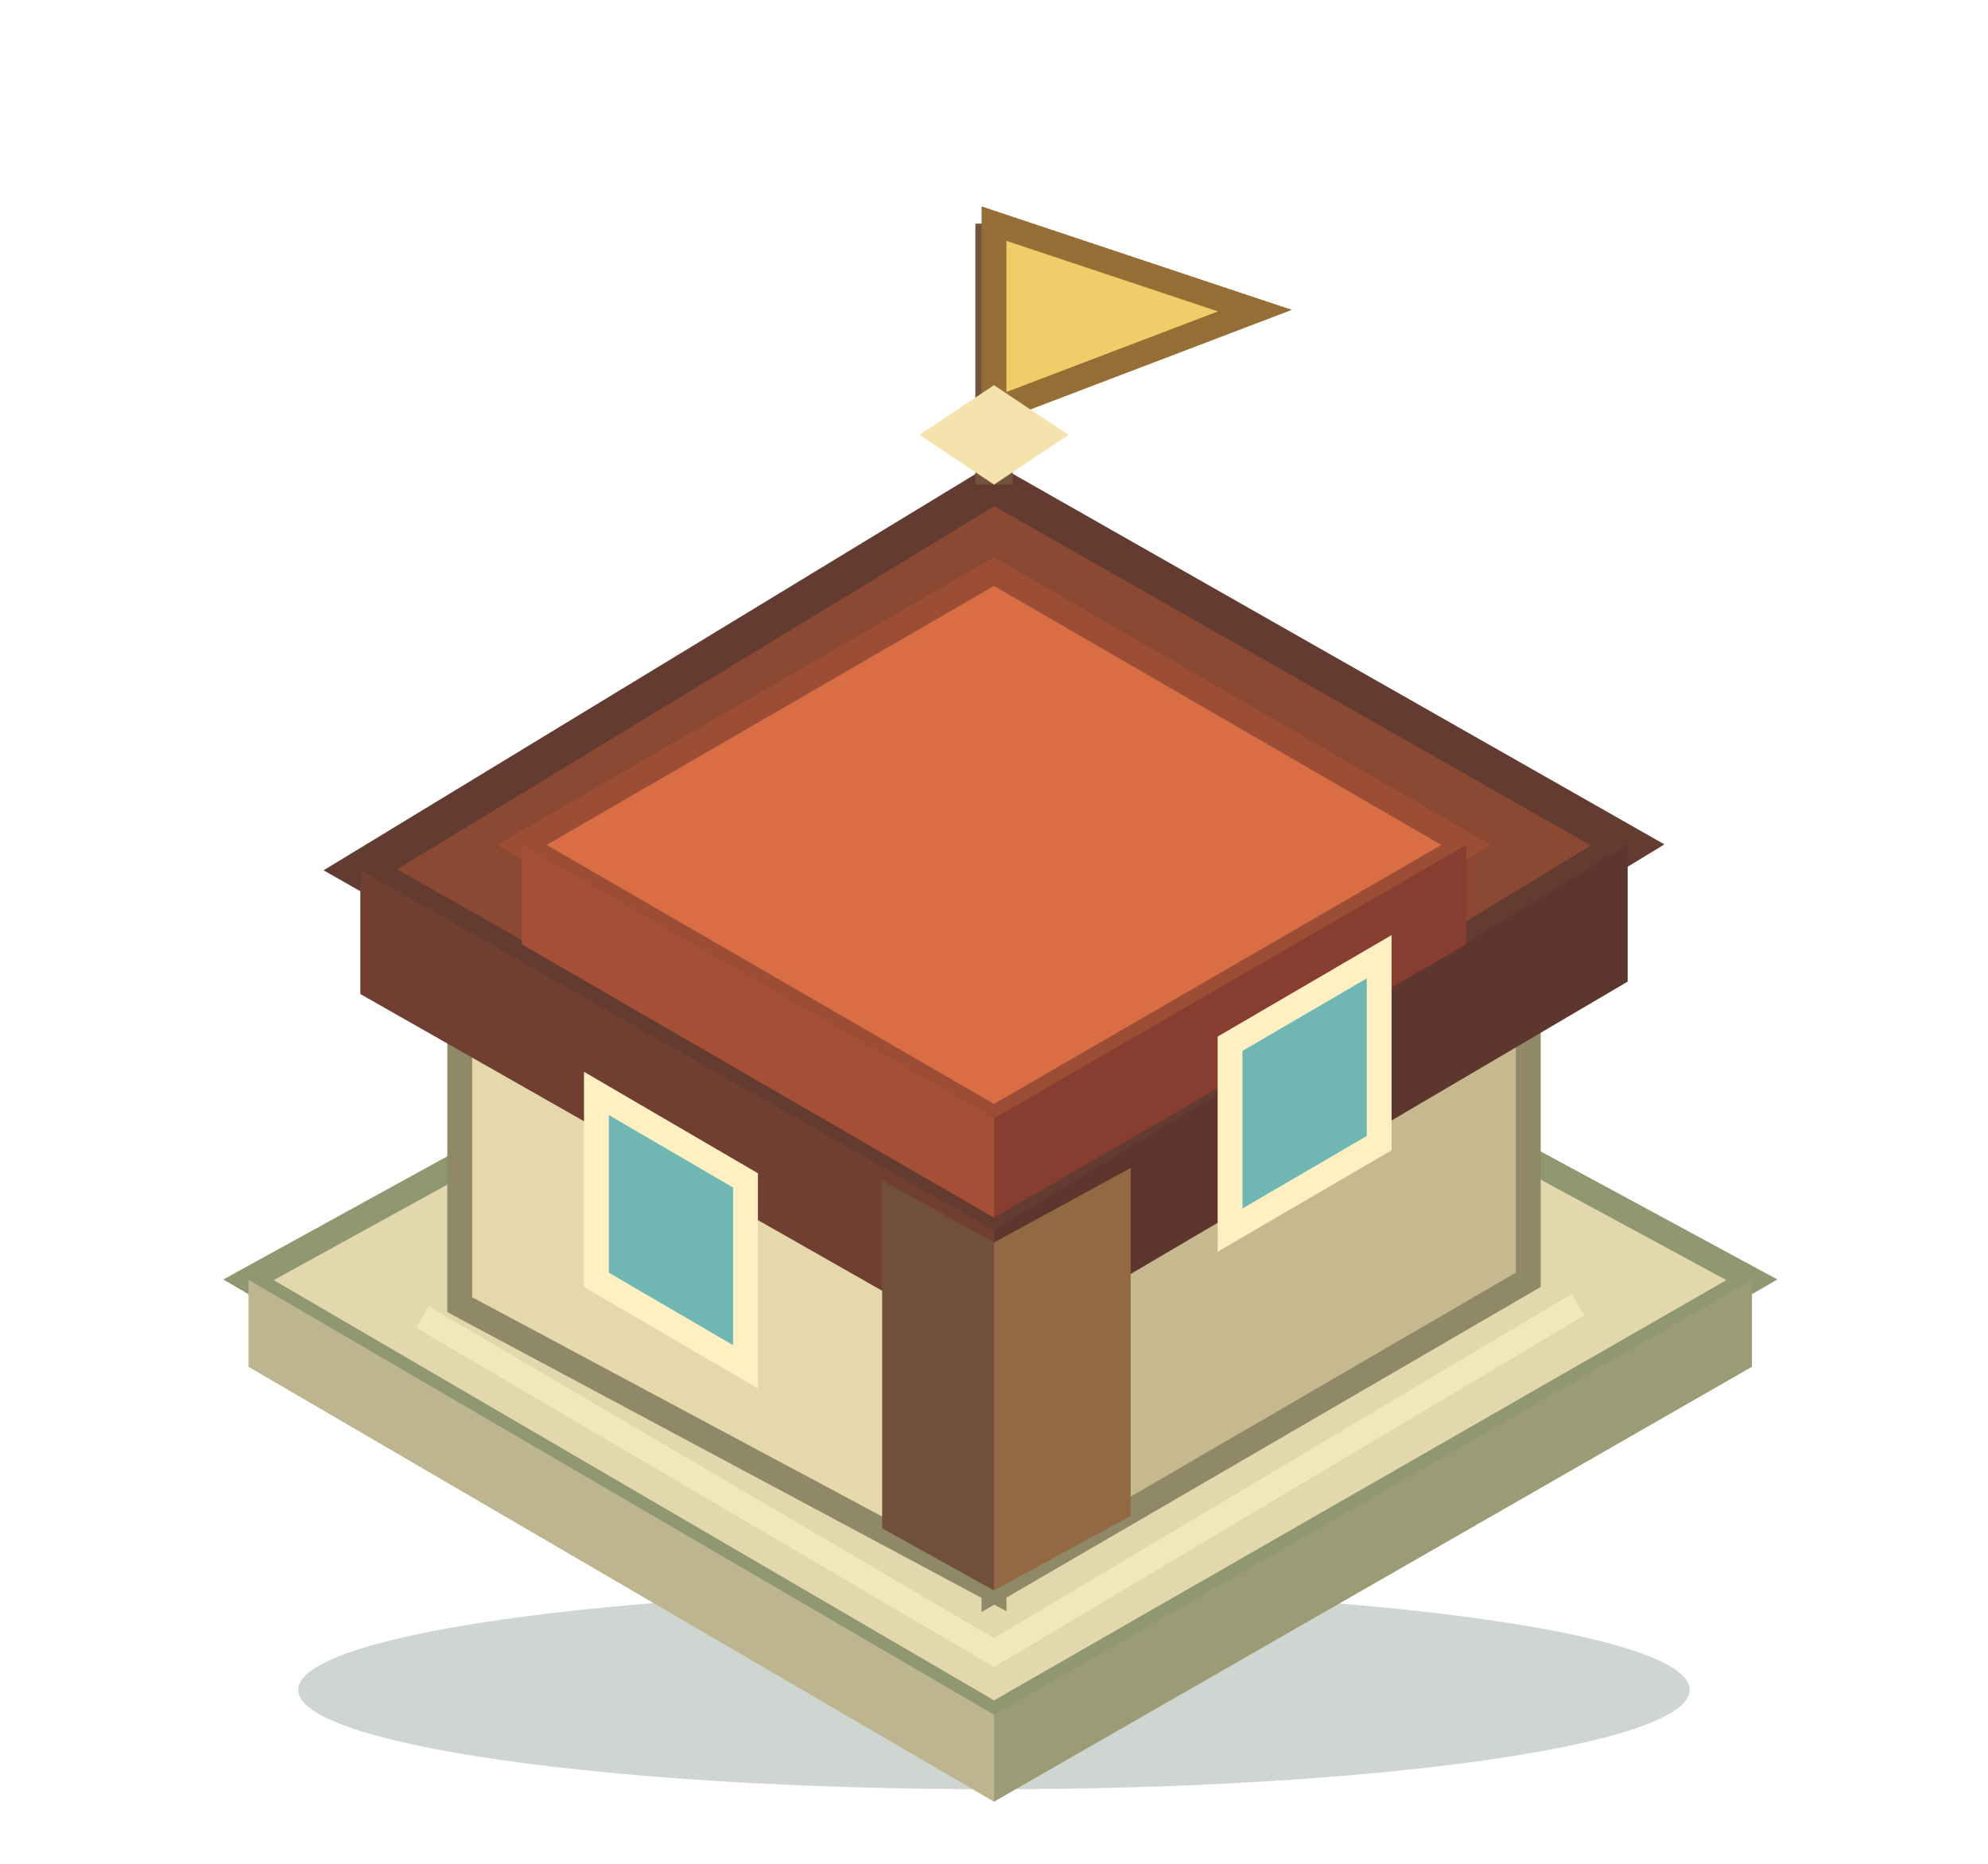
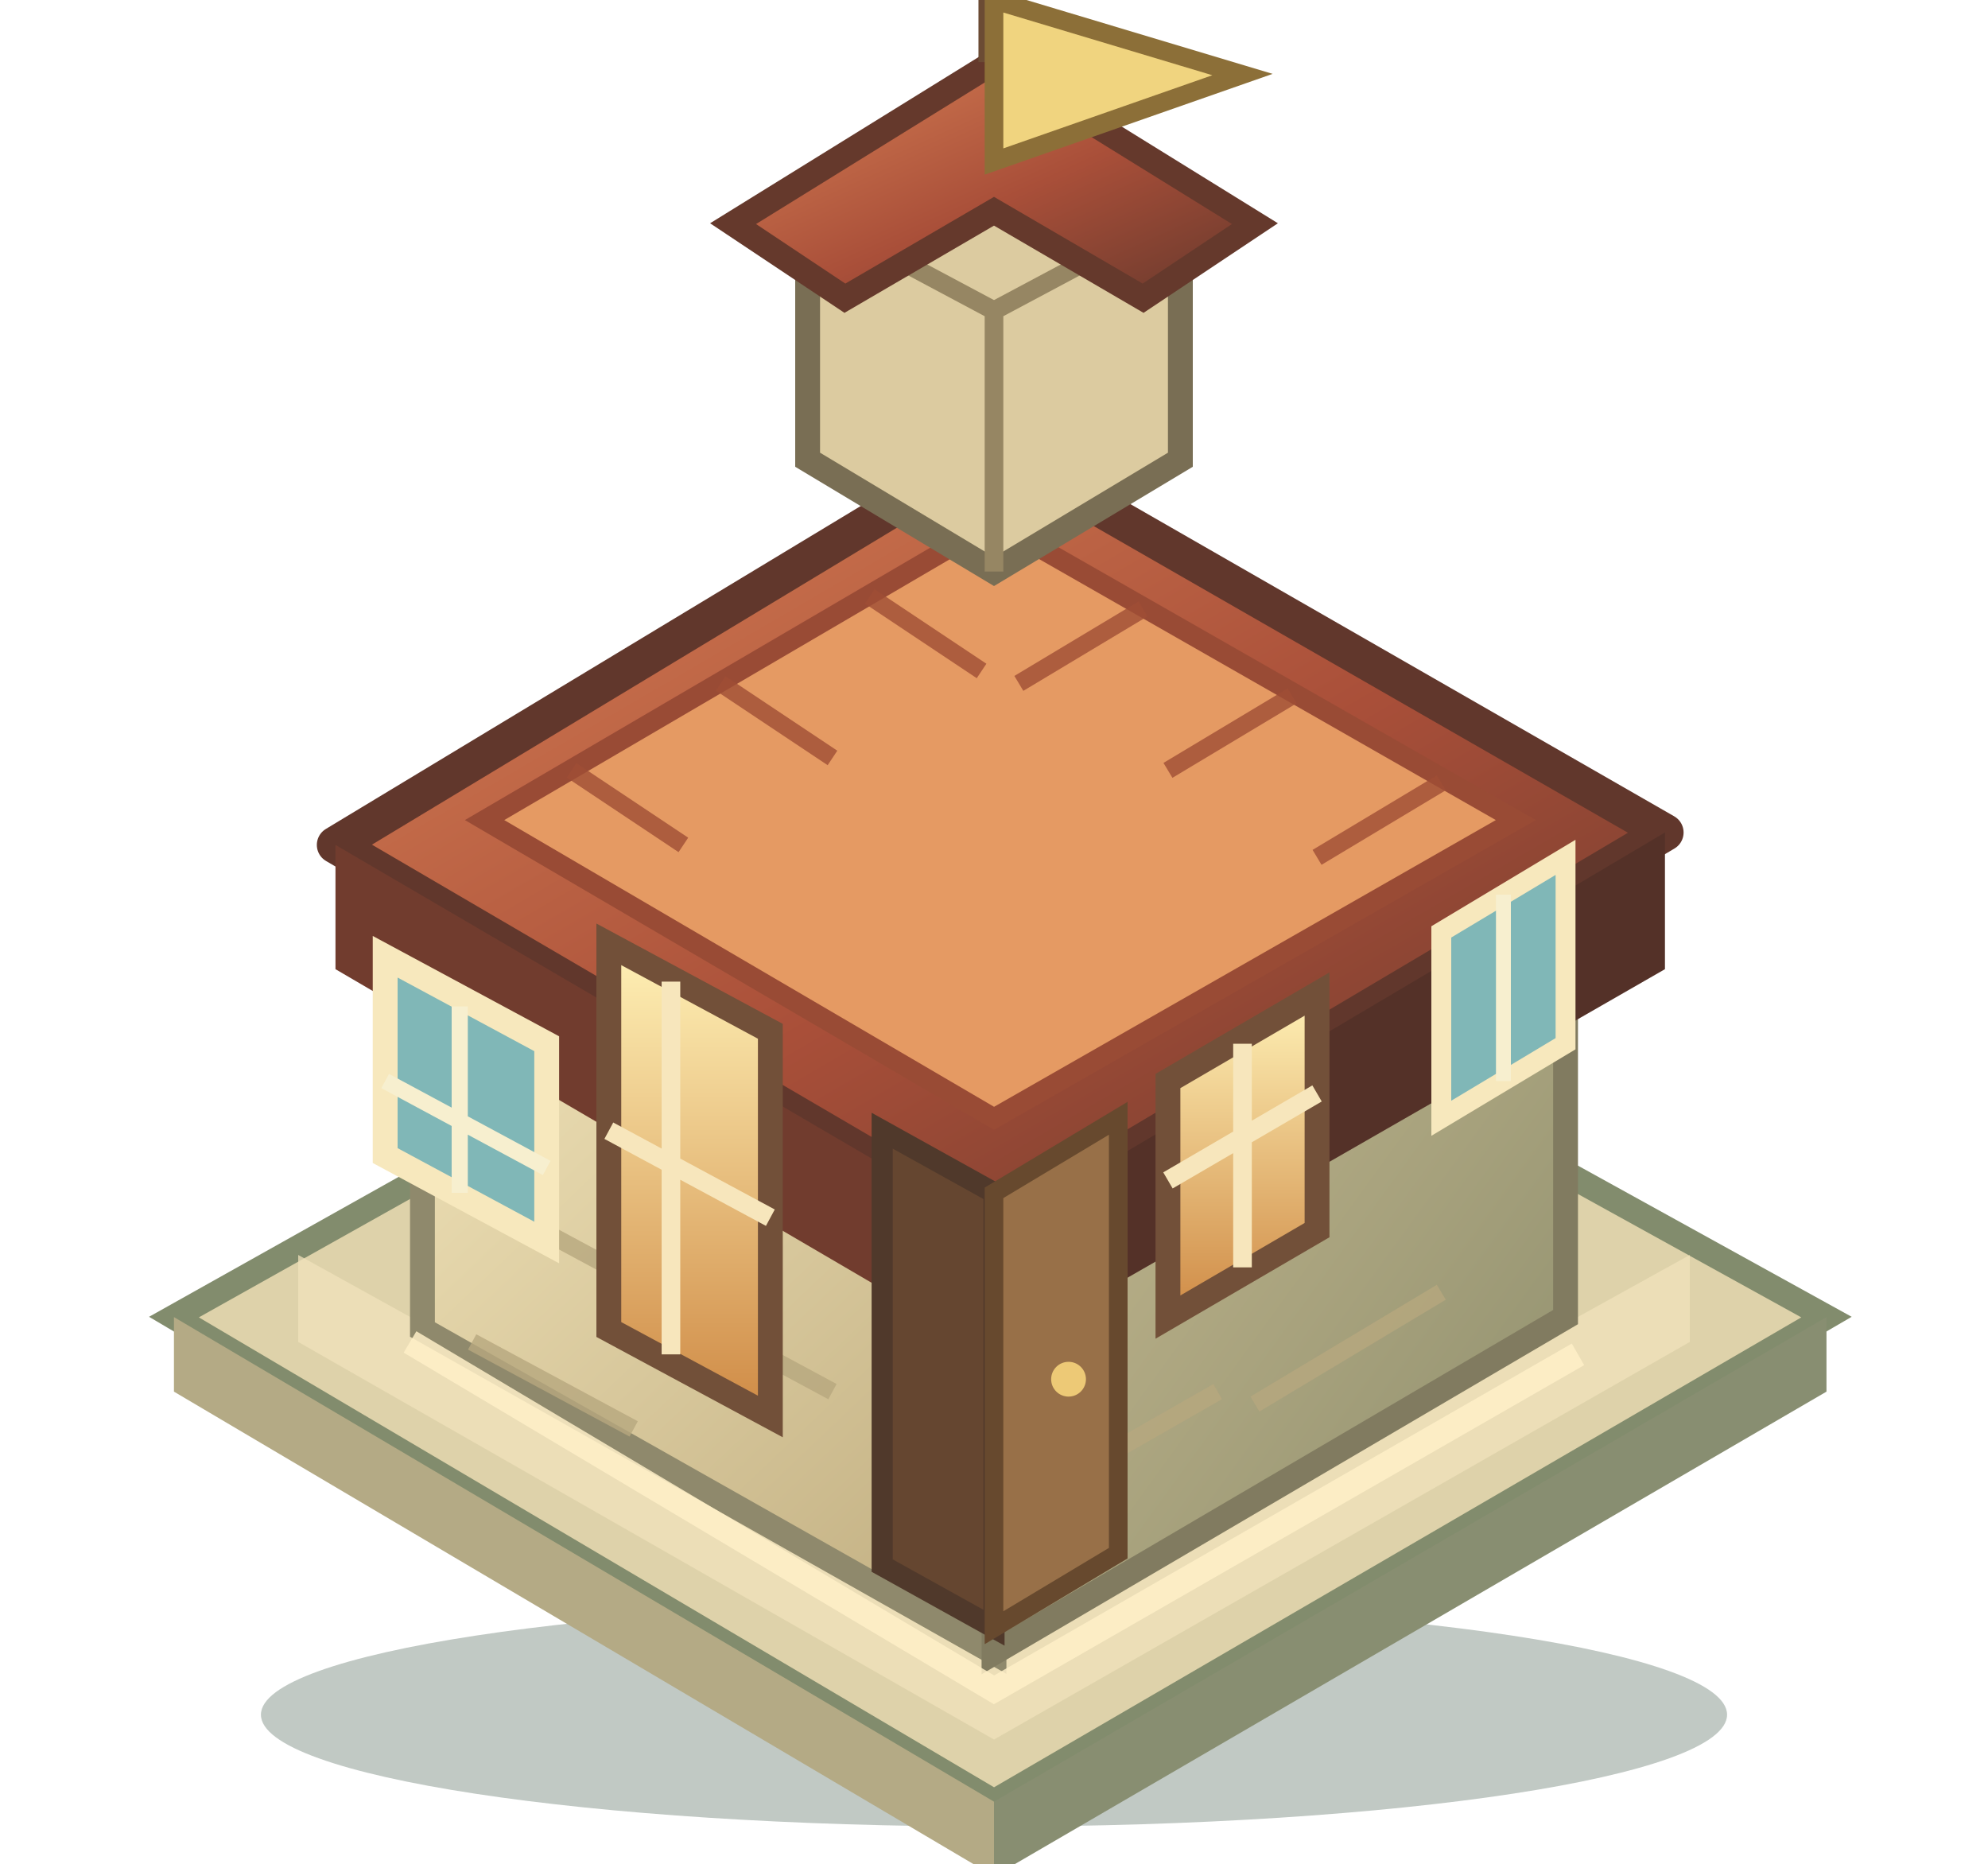
<svg xmlns="http://www.w3.org/2000/svg" width="160" height="150" viewBox="0 0 160 150">
-   <ellipse cx="80" cy="136" rx="56" ry="8" fill="#23452f" opacity=".22" />
-   <path d="M20 103 80 70 141 103 80 138Z" fill="#e3d7ad" stroke="#8f9871" stroke-width="2" />
-   <path d="M20 103 80 138 80 145 20 110Z" fill="#bdb58f" />
-   <path d="M80 138 141 103 141 110 80 145Z" fill="#9b9c76" />
-   <path d="M37 69 80 91 80 128 37 105Z" fill="#e6d8ad" stroke="#8f8968" stroke-width="2" />
-   <path d="M80 91 123 67 123 103 80 128Z" fill="#c6b98f" stroke="#8f8968" stroke-width="2" />
-   <path d="M29 70 80 39 131 68 80 99Z" fill="#8b4933" stroke="#633b30" stroke-width="3" />
-   <path d="M29 70 80 99 80 109 29 80Z" fill="#713f31" />
-   <path d="M80 99 131 68 131 79 80 109Z" fill="#5d372d" />
-   <path d="M42 68 80 46 118 68 80 90Z" fill="#d96e45" stroke="#9b4e35" stroke-width="2" />
-   <path d="M42 68 80 90 80 98 42 76Z" fill="#a64f37" />
-   <path d="M80 90 118 68 118 76 80 98Z" fill="#873e30" />
-   <path d="M71 95 80 100 80 128 71 123Z" fill="#70503a" />
-   <path d="M80 100 91 94 91 122 80 128Z" fill="#926943" />
-   <path d="M48 88 60 95 60 110 48 103Z" fill="#70b7b4" stroke="#fff0c3" stroke-width="2" />
-   <path d="M99 84 111 77 111 92 99 99Z" fill="#70b7b4" stroke="#fff0c3" stroke-width="2" />
-   <path d="M80 39V18" stroke="#72533b" stroke-width="3" />
-   <path d="M80 18 101 25 80 33Z" fill="#f1cd69" stroke="#956e35" stroke-width="2" />
-   <path d="M74 35 80 31 86 35 80 39Z" fill="#f5e3ad" />
-   <path d="M34 106 80 133 127 105" fill="none" stroke="#f4e8bf" stroke-width="2" opacity=".9" />
+   <defs>
+     <linearGradient id="stone-front" x1="0" y1="0" x2="0.7" y2="1">
+       <stop stop-color="#f4e7bd" />
+       <stop offset="1" stop-color="#c6b487" />
+     </linearGradient>
+     <linearGradient id="stone-side" x1="0" y1="0" x2="1" y2="1">
+       <stop stop-color="#cbbd93" />
+       <stop offset="1" stop-color="#8c8d6c" />
+     </linearGradient>
+     <linearGradient id="roof-a" x1="0" y1="0" x2="1" y2="1">
+       <stop stop-color="#d98256" />
+       <stop offset=".55" stop-color="#a94f39" />
+       <stop offset="1" stop-color="#65382c" />
+     </linearGradient>
+     <linearGradient id="glass" x1="0" y1="0" x2="0" y2="1">
+       <stop stop-color="#fff1b6" />
+       <stop offset="1" stop-color="#cf8a45" />
+     </linearGradient>
+   </defs>
+   <ellipse cx="80" cy="138" rx="59" ry="9" fill="#203d2c" opacity=".28" />
+   <path d="M14 106 80 69 147 106 80 145Z" fill="#ded2aa" stroke="#828c6d" stroke-width="2" />
+   <path d="M14 106 80 145 80 151 14 112Z" fill="#b4aa85" />
+   <path d="M80 145 147 106 147 112 80 151Z" fill="#888e71" />
+   <path d="M24 101 80 132 136 101 136 108 80 140 24 108Z" fill="#f0e2bb" opacity=".75" />
+   <path d="M34 70 80 95 80 133 34 107Z" fill="url(#stone-front)" stroke="#8f896c" stroke-width="2" />
+   <path d="M80 95 126 69 126 106 80 133Z" fill="url(#stone-side)" stroke="#817b60" stroke-width="2" />
+   <g fill="none" stroke="#b7a77e" stroke-width="1.4" opacity=".8">
+     <path d="M38 82 51 89M54 91 67 98M38 96 51 103M54 105 67 112M38 108 51 115M84 102 98 94M101 113 116 104M84 120 98 112" />
+   </g>
+   <path d="M27 68 80 36 134 67 80 99Z" fill="url(#roof-a)" stroke="#61372c" stroke-width="3" stroke-linejoin="round" />
+   <path d="M27 68 80 99 80 109 27 78Z" fill="#713c2e" />
+   <path d="M80 99 134 67 134 78 80 109Z" fill="#543128" />
+   <path d="M39 66 80 42 122 66 80 90Z" fill="#e59a63" stroke="#994b35" stroke-width="1.6" />
+   <g fill="none" stroke="#9f4d35" stroke-width="1.4" opacity=".8">
+     <path d="M46 62 55 68M58 55 67 61M70 48 79 54M82 55 92 49M94 62 104 56M106 69 116 63" />
+   </g>
+   <path d="M49 76 62 83 62 114 49 107Z" fill="url(#glass)" stroke="#725039" stroke-width="2" />
+   <path d="M54 79 54 109M49 91 62 98" stroke="#f7e6bc" stroke-width="1.5" />
+   <path d="M94 87 106 80 106 99 94 106Z" fill="url(#glass)" stroke="#725039" stroke-width="2" />
+   <path d="M100 84 100 102M94 95 106 88" stroke="#f7e6bc" stroke-width="1.5" />
+   <path d="M71 91 80 96 80 131 71 126Z" fill="#654630" stroke="#50392b" stroke-width="1.7" />
+   <path d="M80 96 90 90 90 125 80 131Z" fill="#987048" stroke="#67492e" stroke-width="1.5" />
+   <circle cx="86" cy="111" r="1.4" fill="#edc976" />
+   <path d="M65 37V17L80 7 95 17V37L80 46Z" fill="#dccba0" stroke="#796e54" stroke-width="2" />
+   <path d="M65 17 80 25 95 17M80 25V46" fill="none" stroke="#968663" stroke-width="1.5" />
+   <path d="M59 18 80 5 101 18 92 24 80 17 68 24Z" fill="url(#roof-a)" stroke="#65392c" stroke-width="2" />
+   <path d="M80 5V-1" stroke="#6b4b34" stroke-width="2.5" />
+   <path d="M80 0 100 6 80 13Z" fill="#f0d47f" stroke="#8c6f38" stroke-width="1.5" />
+   <path d="M44 84 31 77 31 93 44 100Z" fill="#80b7b7" stroke="#f7e8bd" stroke-width="2" />
+   <path d="M37 81V96M31 87 44 94" stroke="#f7efcf" stroke-width="1.3" />
+   <path d="M116 75 126 69 126 84 116 90Z" fill="#80b7b7" stroke="#f7e8bd" stroke-width="1.6" />
+   <path d="M121 72V87" stroke="#f7efcf" stroke-width="1.2" />
+   <path d="M33 108 80 136 127 109" fill="none" stroke="#fff0c8" stroke-width="2" opacity=".85" />
</svg>
